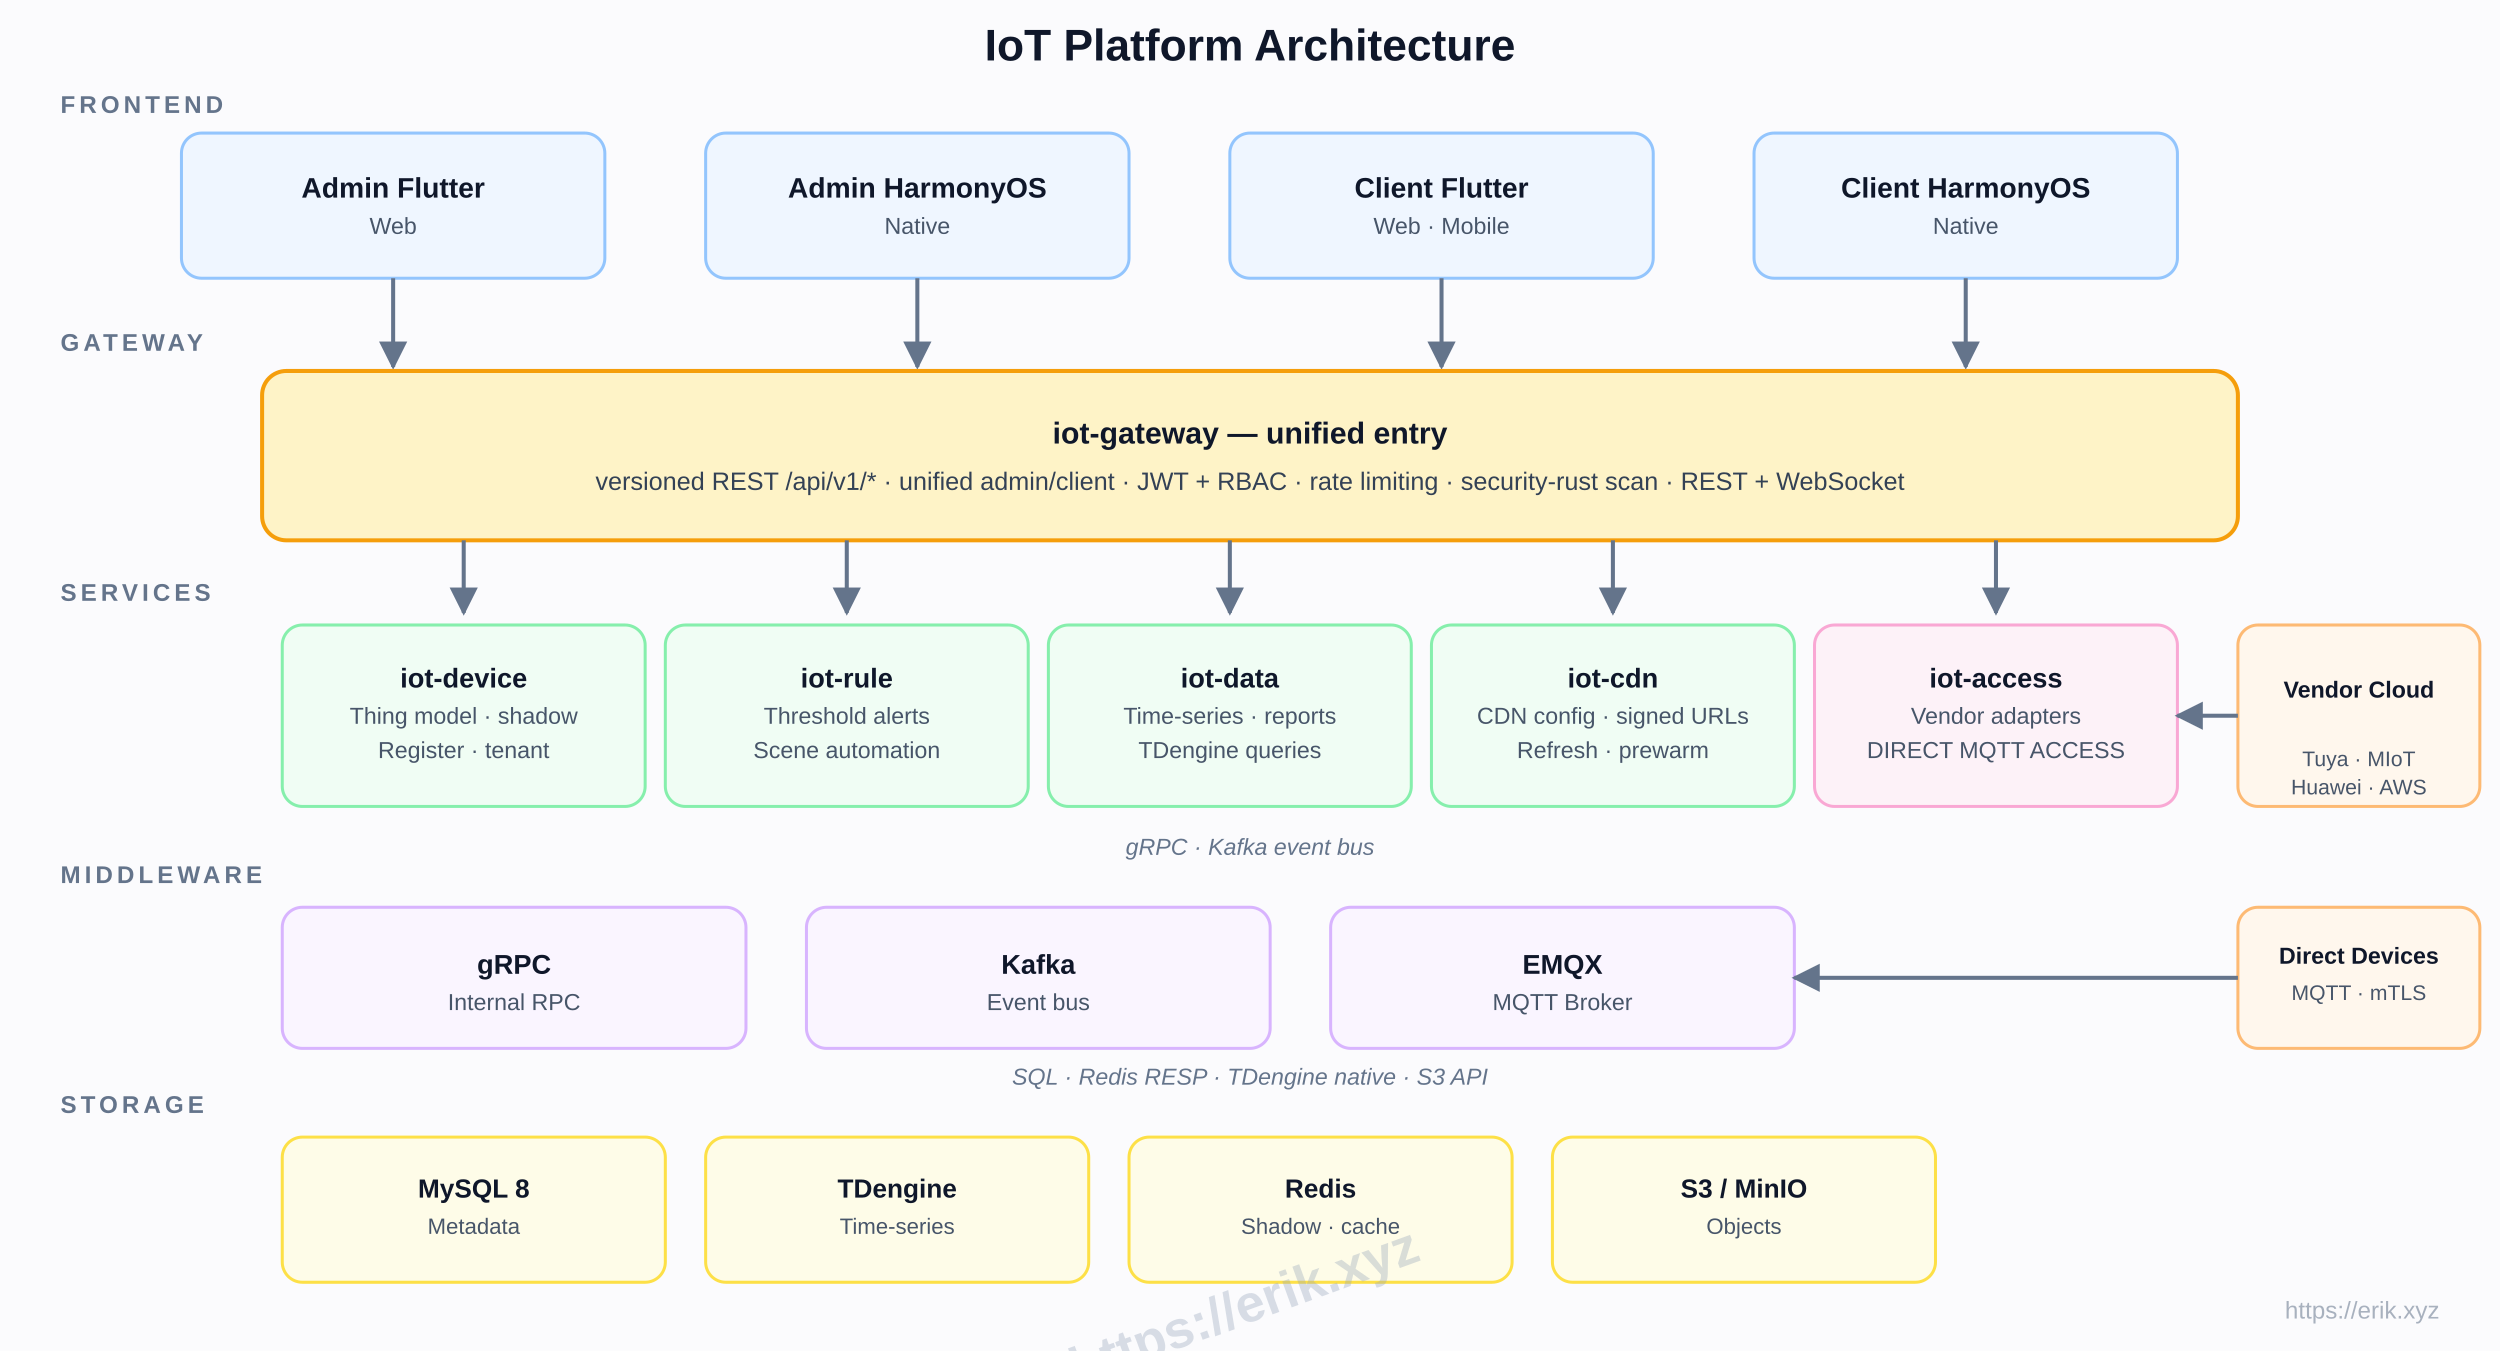
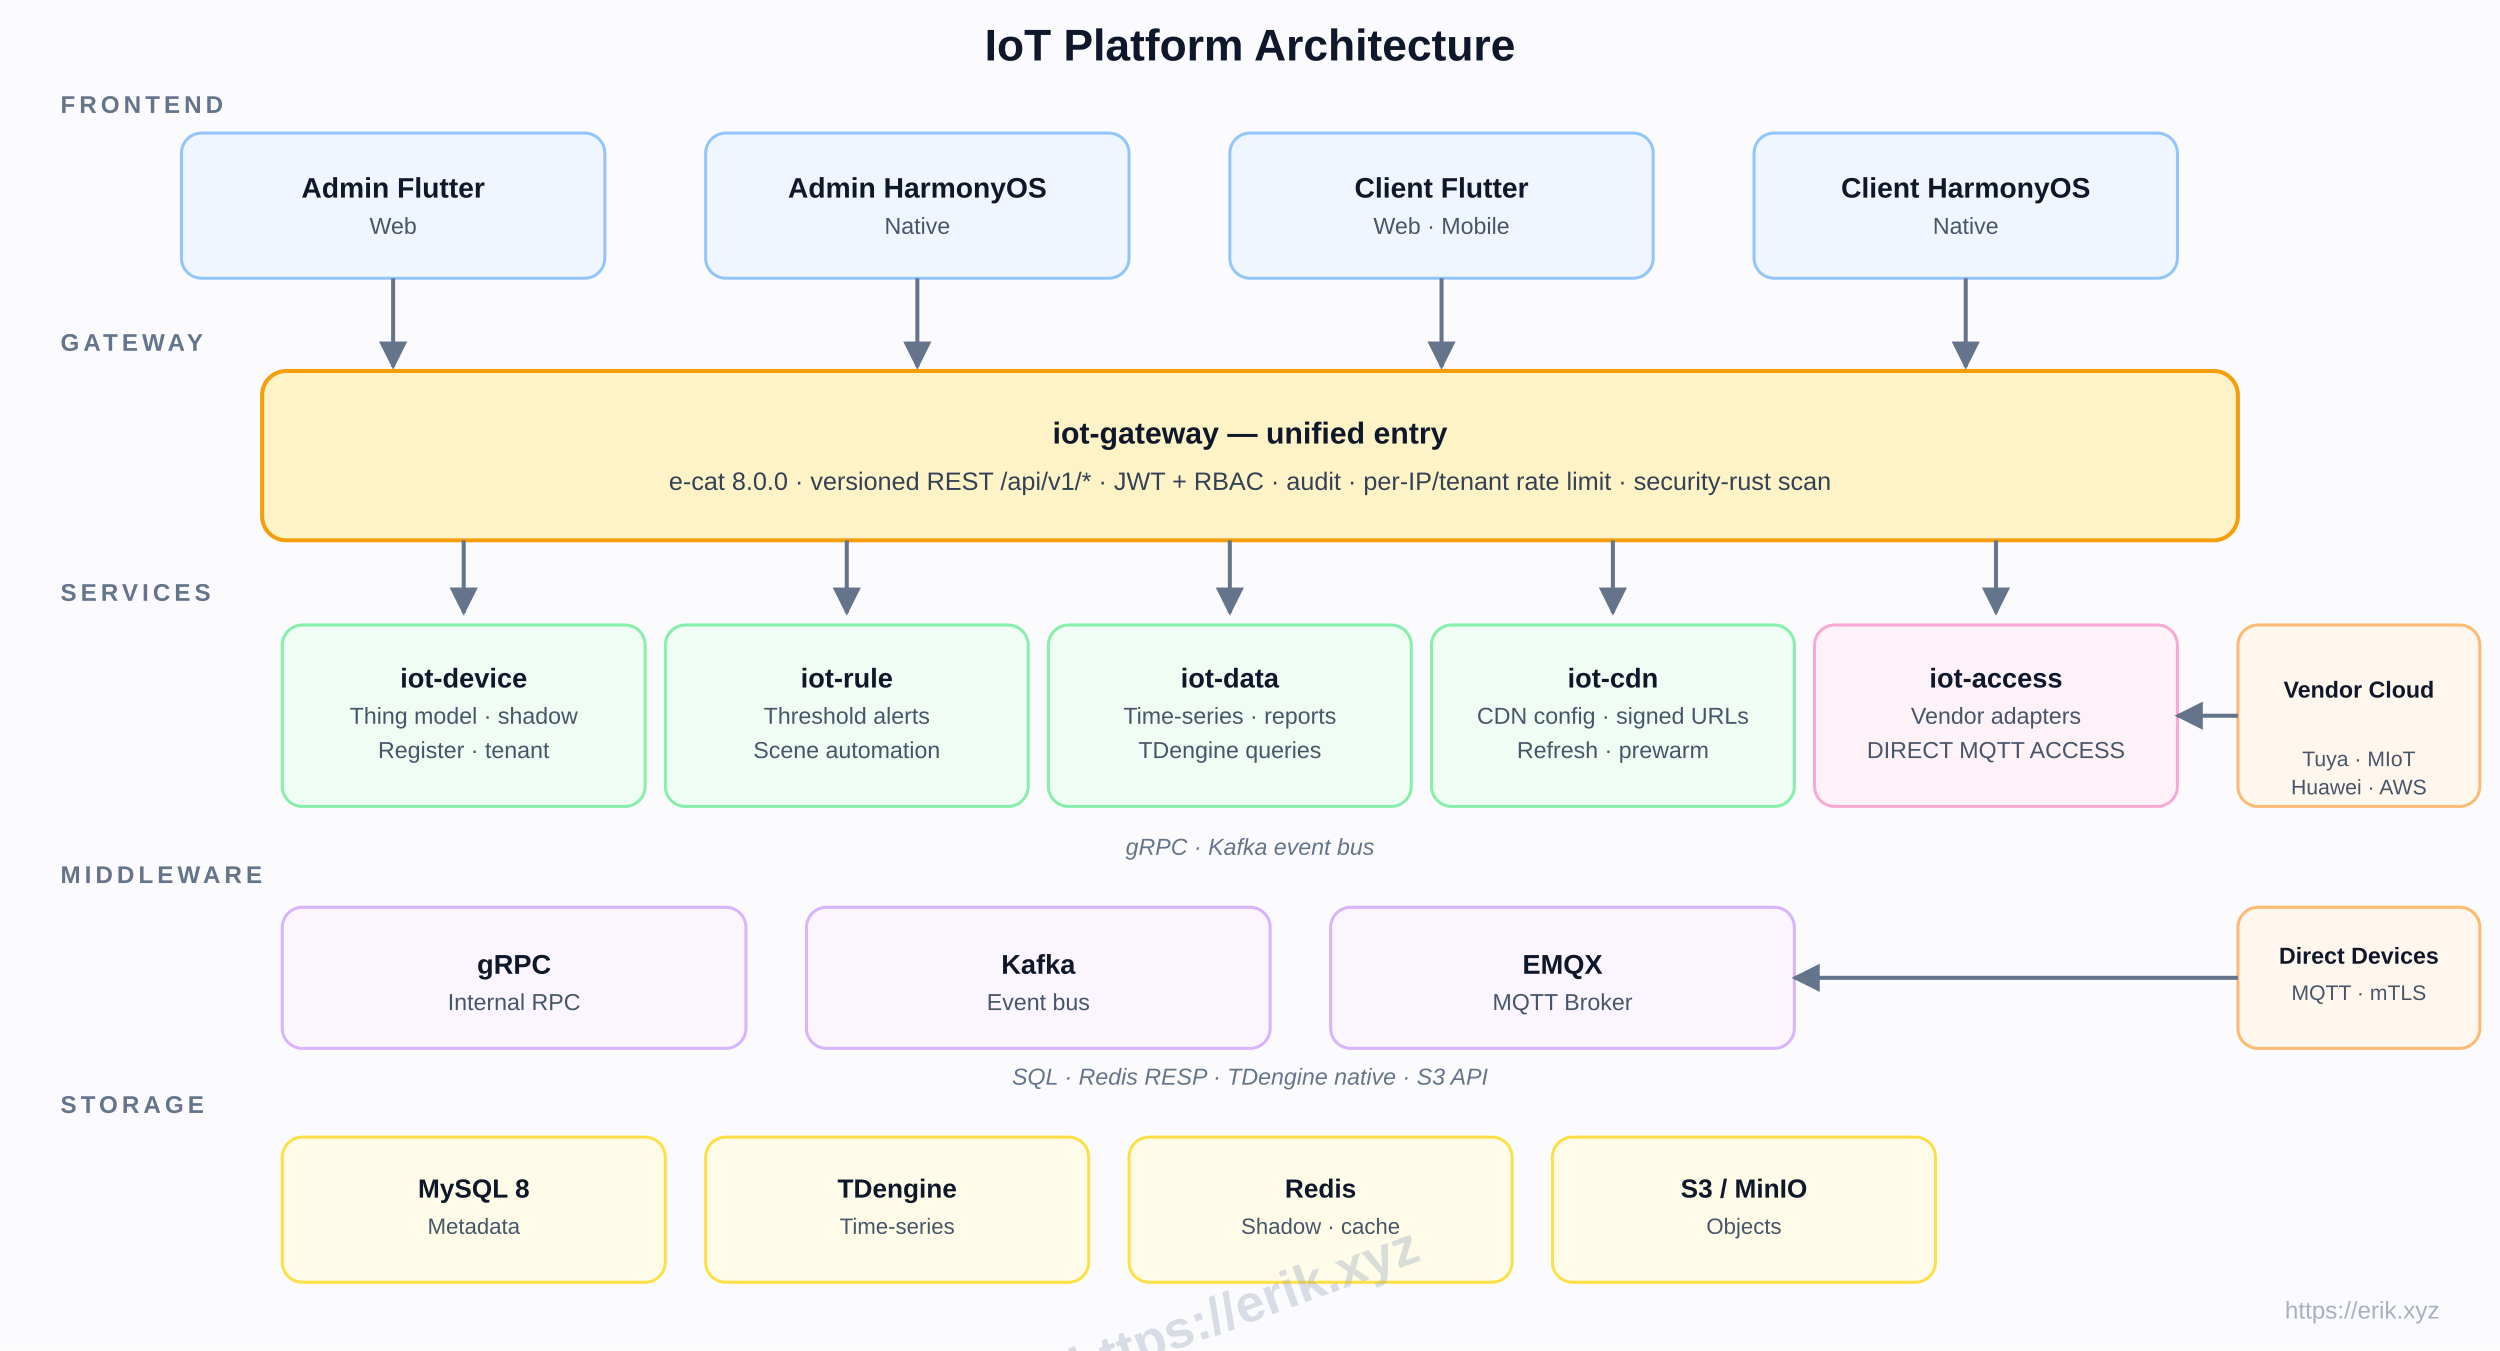
<svg xmlns="http://www.w3.org/2000/svg" viewBox="0 0 1240 670" font-family="Arial, 'PingFang SC', 'Microsoft YaHei', sans-serif">
  <defs>
    <marker id="arrow" viewBox="0 0 10 10" refX="9" refY="5" markerWidth="7" markerHeight="7" orient="auto-start-reverse">
      <path d="M0,0 L10,5 L0,10 z" fill="#64748b" />
    </marker>
  </defs>
  <rect width="1240" height="670" fill="#fbfbfd" />
  <text x="620" y="30" text-anchor="middle" font-size="22" font-weight="bold" fill="#0f172a">IoT Platform Architecture</text>
  <text x="30" y="56" font-size="12" font-weight="bold" letter-spacing="2" fill="#64748b">FRONTEND</text>
  <g>
    <rect x="90" y="66" width="210" height="72" rx="10" fill="#eff6ff" stroke="#93c5fd" stroke-width="1.5" />
    <text x="195" y="98" text-anchor="middle" font-size="14" font-weight="bold" fill="#0f172a">Admin Flutter</text>
    <text x="195" y="116" text-anchor="middle" font-size="11.5" fill="#475569">Web</text>
    <rect x="350" y="66" width="210" height="72" rx="10" fill="#eff6ff" stroke="#93c5fd" stroke-width="1.5" />
    <text x="455" y="98" text-anchor="middle" font-size="14" font-weight="bold" fill="#0f172a">Admin HarmonyOS</text>
    <text x="455" y="116" text-anchor="middle" font-size="11.5" fill="#475569">Native</text>
    <rect x="610" y="66" width="210" height="72" rx="10" fill="#eff6ff" stroke="#93c5fd" stroke-width="1.5" />
    <text x="715" y="98" text-anchor="middle" font-size="14" font-weight="bold" fill="#0f172a">Client Flutter</text>
    <text x="715" y="116" text-anchor="middle" font-size="11.5" fill="#475569">Web · Mobile</text>
    <rect x="870" y="66" width="210" height="72" rx="10" fill="#eff6ff" stroke="#93c5fd" stroke-width="1.5" />
    <text x="975" y="98" text-anchor="middle" font-size="14" font-weight="bold" fill="#0f172a">Client HarmonyOS</text>
    <text x="975" y="116" text-anchor="middle" font-size="11.5" fill="#475569">Native</text>
  </g>
  <line x1="195" y1="138" x2="195" y2="182" stroke="#64748b" stroke-width="2" marker-end="url(#arrow)" />
  <line x1="455" y1="138" x2="455" y2="182" stroke="#64748b" stroke-width="2" marker-end="url(#arrow)" />
  <line x1="715" y1="138" x2="715" y2="182" stroke="#64748b" stroke-width="2" marker-end="url(#arrow)" />
  <line x1="975" y1="138" x2="975" y2="182" stroke="#64748b" stroke-width="2" marker-end="url(#arrow)" />
  <text x="30" y="174" font-size="12" font-weight="bold" letter-spacing="2" fill="#64748b">GATEWAY</text>
  <rect x="130" y="184" width="980" height="84" rx="12" fill="#fef3c7" stroke="#f59e0b" stroke-width="2" />
  <text x="620" y="220" text-anchor="middle" font-size="15" font-weight="bold" fill="#0f172a">iot-gateway — unified entry</text>
-   <text x="620" y="243" text-anchor="middle" font-size="12.5" fill="#334155">versioned REST /api/v1/* · unified admin/client · JWT + RBAC · rate limiting · security-rust scan · REST + WebSocket</text>
+   <text x="620" y="243" text-anchor="middle" font-size="12.5" fill="#334155">e-cat 8.0.0 · versioned REST /api/v1/* · JWT + RBAC · audit · per-IP/tenant rate limit · security-rust scan</text>
  <line x1="230" y1="268" x2="230" y2="304" stroke="#64748b" stroke-width="2" marker-end="url(#arrow)" />
  <line x1="420" y1="268" x2="420" y2="304" stroke="#64748b" stroke-width="2" marker-end="url(#arrow)" />
  <line x1="610" y1="268" x2="610" y2="304" stroke="#64748b" stroke-width="2" marker-end="url(#arrow)" />
  <line x1="800" y1="268" x2="800" y2="304" stroke="#64748b" stroke-width="2" marker-end="url(#arrow)" />
  <line x1="990" y1="268" x2="990" y2="304" stroke="#64748b" stroke-width="2" marker-end="url(#arrow)" />
  <text x="30" y="298" font-size="12" font-weight="bold" letter-spacing="2" fill="#64748b">SERVICES</text>
  <g>
    <rect x="140" y="310" width="180" height="90" rx="10" fill="#f0fdf4" stroke="#86efac" stroke-width="1.5" />
    <text x="230" y="341" text-anchor="middle" font-size="13.5" font-weight="bold" fill="#0f172a">iot-device</text>
    <text x="230" y="359" text-anchor="middle" font-size="11.5" fill="#475569">Thing model · shadow</text>
    <text x="230" y="376" text-anchor="middle" font-size="11.5" fill="#475569">Register · tenant</text>
    <rect x="330" y="310" width="180" height="90" rx="10" fill="#f0fdf4" stroke="#86efac" stroke-width="1.5" />
    <text x="420" y="341" text-anchor="middle" font-size="13.5" font-weight="bold" fill="#0f172a">iot-rule</text>
    <text x="420" y="359" text-anchor="middle" font-size="11.5" fill="#475569">Threshold alerts</text>
    <text x="420" y="376" text-anchor="middle" font-size="11.5" fill="#475569">Scene automation</text>
    <rect x="520" y="310" width="180" height="90" rx="10" fill="#f0fdf4" stroke="#86efac" stroke-width="1.5" />
    <text x="610" y="341" text-anchor="middle" font-size="13.5" font-weight="bold" fill="#0f172a">iot-data</text>
    <text x="610" y="359" text-anchor="middle" font-size="11.5" fill="#475569">Time-series · reports</text>
    <text x="610" y="376" text-anchor="middle" font-size="11.5" fill="#475569">TDengine queries</text>
    <rect x="710" y="310" width="180" height="90" rx="10" fill="#f0fdf4" stroke="#86efac" stroke-width="1.5" />
    <text x="800" y="341" text-anchor="middle" font-size="13.5" font-weight="bold" fill="#0f172a">iot-cdn</text>
    <text x="800" y="359" text-anchor="middle" font-size="11.5" fill="#475569">CDN config · signed URLs</text>
    <text x="800" y="376" text-anchor="middle" font-size="11.5" fill="#475569">Refresh · prewarm</text>
    <rect x="900" y="310" width="180" height="90" rx="10" fill="#fdf2f8" stroke="#f9a8d4" stroke-width="1.5" />
    <text x="990" y="341" text-anchor="middle" font-size="13.5" font-weight="bold" fill="#0f172a">iot-access</text>
    <text x="990" y="359" text-anchor="middle" font-size="11.5" fill="#475569">Vendor adapters</text>
    <text x="990" y="376" text-anchor="middle" font-size="11.5" fill="#475569">DIRECT MQTT ACCESS</text>
    <rect x="1110" y="310" width="120" height="90" rx="10" fill="#fff7ed" stroke="#fdba74" stroke-width="1.5" />
    <text x="1170" y="346" text-anchor="middle" font-size="11.5" font-weight="bold" fill="#0f172a">Vendor Cloud</text>
    <text x="1170" y="380" text-anchor="middle" font-size="10.5" fill="#475569">Tuya · MIoT</text>
    <text x="1170" y="394" text-anchor="middle" font-size="10.5" fill="#475569">Huawei · AWS</text>
  </g>
  <line x1="1110" y1="355" x2="1080" y2="355" stroke="#64748b" stroke-width="2" marker-end="url(#arrow)" />
  <text x="620" y="424" text-anchor="middle" font-size="11.5" font-style="italic" fill="#64748b">gRPC · Kafka event bus</text>
  <text x="30" y="438" font-size="12" font-weight="bold" letter-spacing="2" fill="#64748b">MIDDLEWARE</text>
  <g>
    <rect x="140" y="450" width="230" height="70" rx="10" fill="#faf5ff" stroke="#d8b4fe" stroke-width="1.5" />
    <text x="255" y="483" text-anchor="middle" font-size="13.5" font-weight="bold" fill="#0f172a">gRPC</text>
    <text x="255" y="501" text-anchor="middle" font-size="11.5" fill="#475569">Internal RPC</text>
    <rect x="400" y="450" width="230" height="70" rx="10" fill="#faf5ff" stroke="#d8b4fe" stroke-width="1.5" />
    <text x="515" y="483" text-anchor="middle" font-size="13.5" font-weight="bold" fill="#0f172a">Kafka</text>
    <text x="515" y="501" text-anchor="middle" font-size="11.5" fill="#475569">Event bus</text>
    <rect x="660" y="450" width="230" height="70" rx="10" fill="#faf5ff" stroke="#d8b4fe" stroke-width="1.5" />
    <text x="775" y="483" text-anchor="middle" font-size="13.5" font-weight="bold" fill="#0f172a">EMQX</text>
    <text x="775" y="501" text-anchor="middle" font-size="11.5" fill="#475569">MQTT Broker</text>
    <rect x="1110" y="450" width="120" height="70" rx="10" fill="#fff7ed" stroke="#fdba74" stroke-width="1.5" />
    <text x="1170" y="478" text-anchor="middle" font-size="11.5" font-weight="bold" fill="#0f172a">Direct Devices</text>
    <text x="1170" y="496" text-anchor="middle" font-size="10.5" fill="#475569">MQTT · mTLS</text>
  </g>
  <line x1="1110" y1="485" x2="890" y2="485" stroke="#64748b" stroke-width="2" marker-end="url(#arrow)" />
  <text x="620" y="538" text-anchor="middle" font-size="11.5" font-style="italic" fill="#64748b">SQL · Redis RESP · TDengine native · S3 API</text>
  <text x="30" y="552" font-size="12" font-weight="bold" letter-spacing="2" fill="#64748b">STORAGE</text>
  <g>
    <rect x="140" y="564" width="190" height="72" rx="10" fill="#fefce8" stroke="#fde047" stroke-width="1.5" />
    <text x="235" y="594" text-anchor="middle" font-size="13" font-weight="bold" fill="#0f172a">MySQL 8</text>
    <text x="235" y="612" text-anchor="middle" font-size="11" fill="#475569">Metadata</text>
    <rect x="350" y="564" width="190" height="72" rx="10" fill="#fefce8" stroke="#fde047" stroke-width="1.5" />
    <text x="445" y="594" text-anchor="middle" font-size="13" font-weight="bold" fill="#0f172a">TDengine</text>
    <text x="445" y="612" text-anchor="middle" font-size="11" fill="#475569">Time-series</text>
    <rect x="560" y="564" width="190" height="72" rx="10" fill="#fefce8" stroke="#fde047" stroke-width="1.5" />
    <text x="655" y="594" text-anchor="middle" font-size="13" font-weight="bold" fill="#0f172a">Redis</text>
    <text x="655" y="612" text-anchor="middle" font-size="11" fill="#475569">Shadow · cache</text>
    <rect x="770" y="564" width="190" height="72" rx="10" fill="#fefce8" stroke="#fde047" stroke-width="1.5" />
    <text x="865" y="594" text-anchor="middle" font-size="13" font-weight="bold" fill="#0f172a">S3 / MinIO</text>
    <text x="865" y="612" text-anchor="middle" font-size="11" fill="#475569">Objects</text>
  </g>
  <text x="620" y="656" text-anchor="middle" font-size="26" font-weight="bold" fill="#94a3b8" opacity="0.35" transform="rotate(-20 620 656)">https://erik.xyz</text>
  <text x="1210" y="654" text-anchor="end" font-size="12" fill="#64748b" opacity="0.55">https://erik.xyz</text>
</svg>
